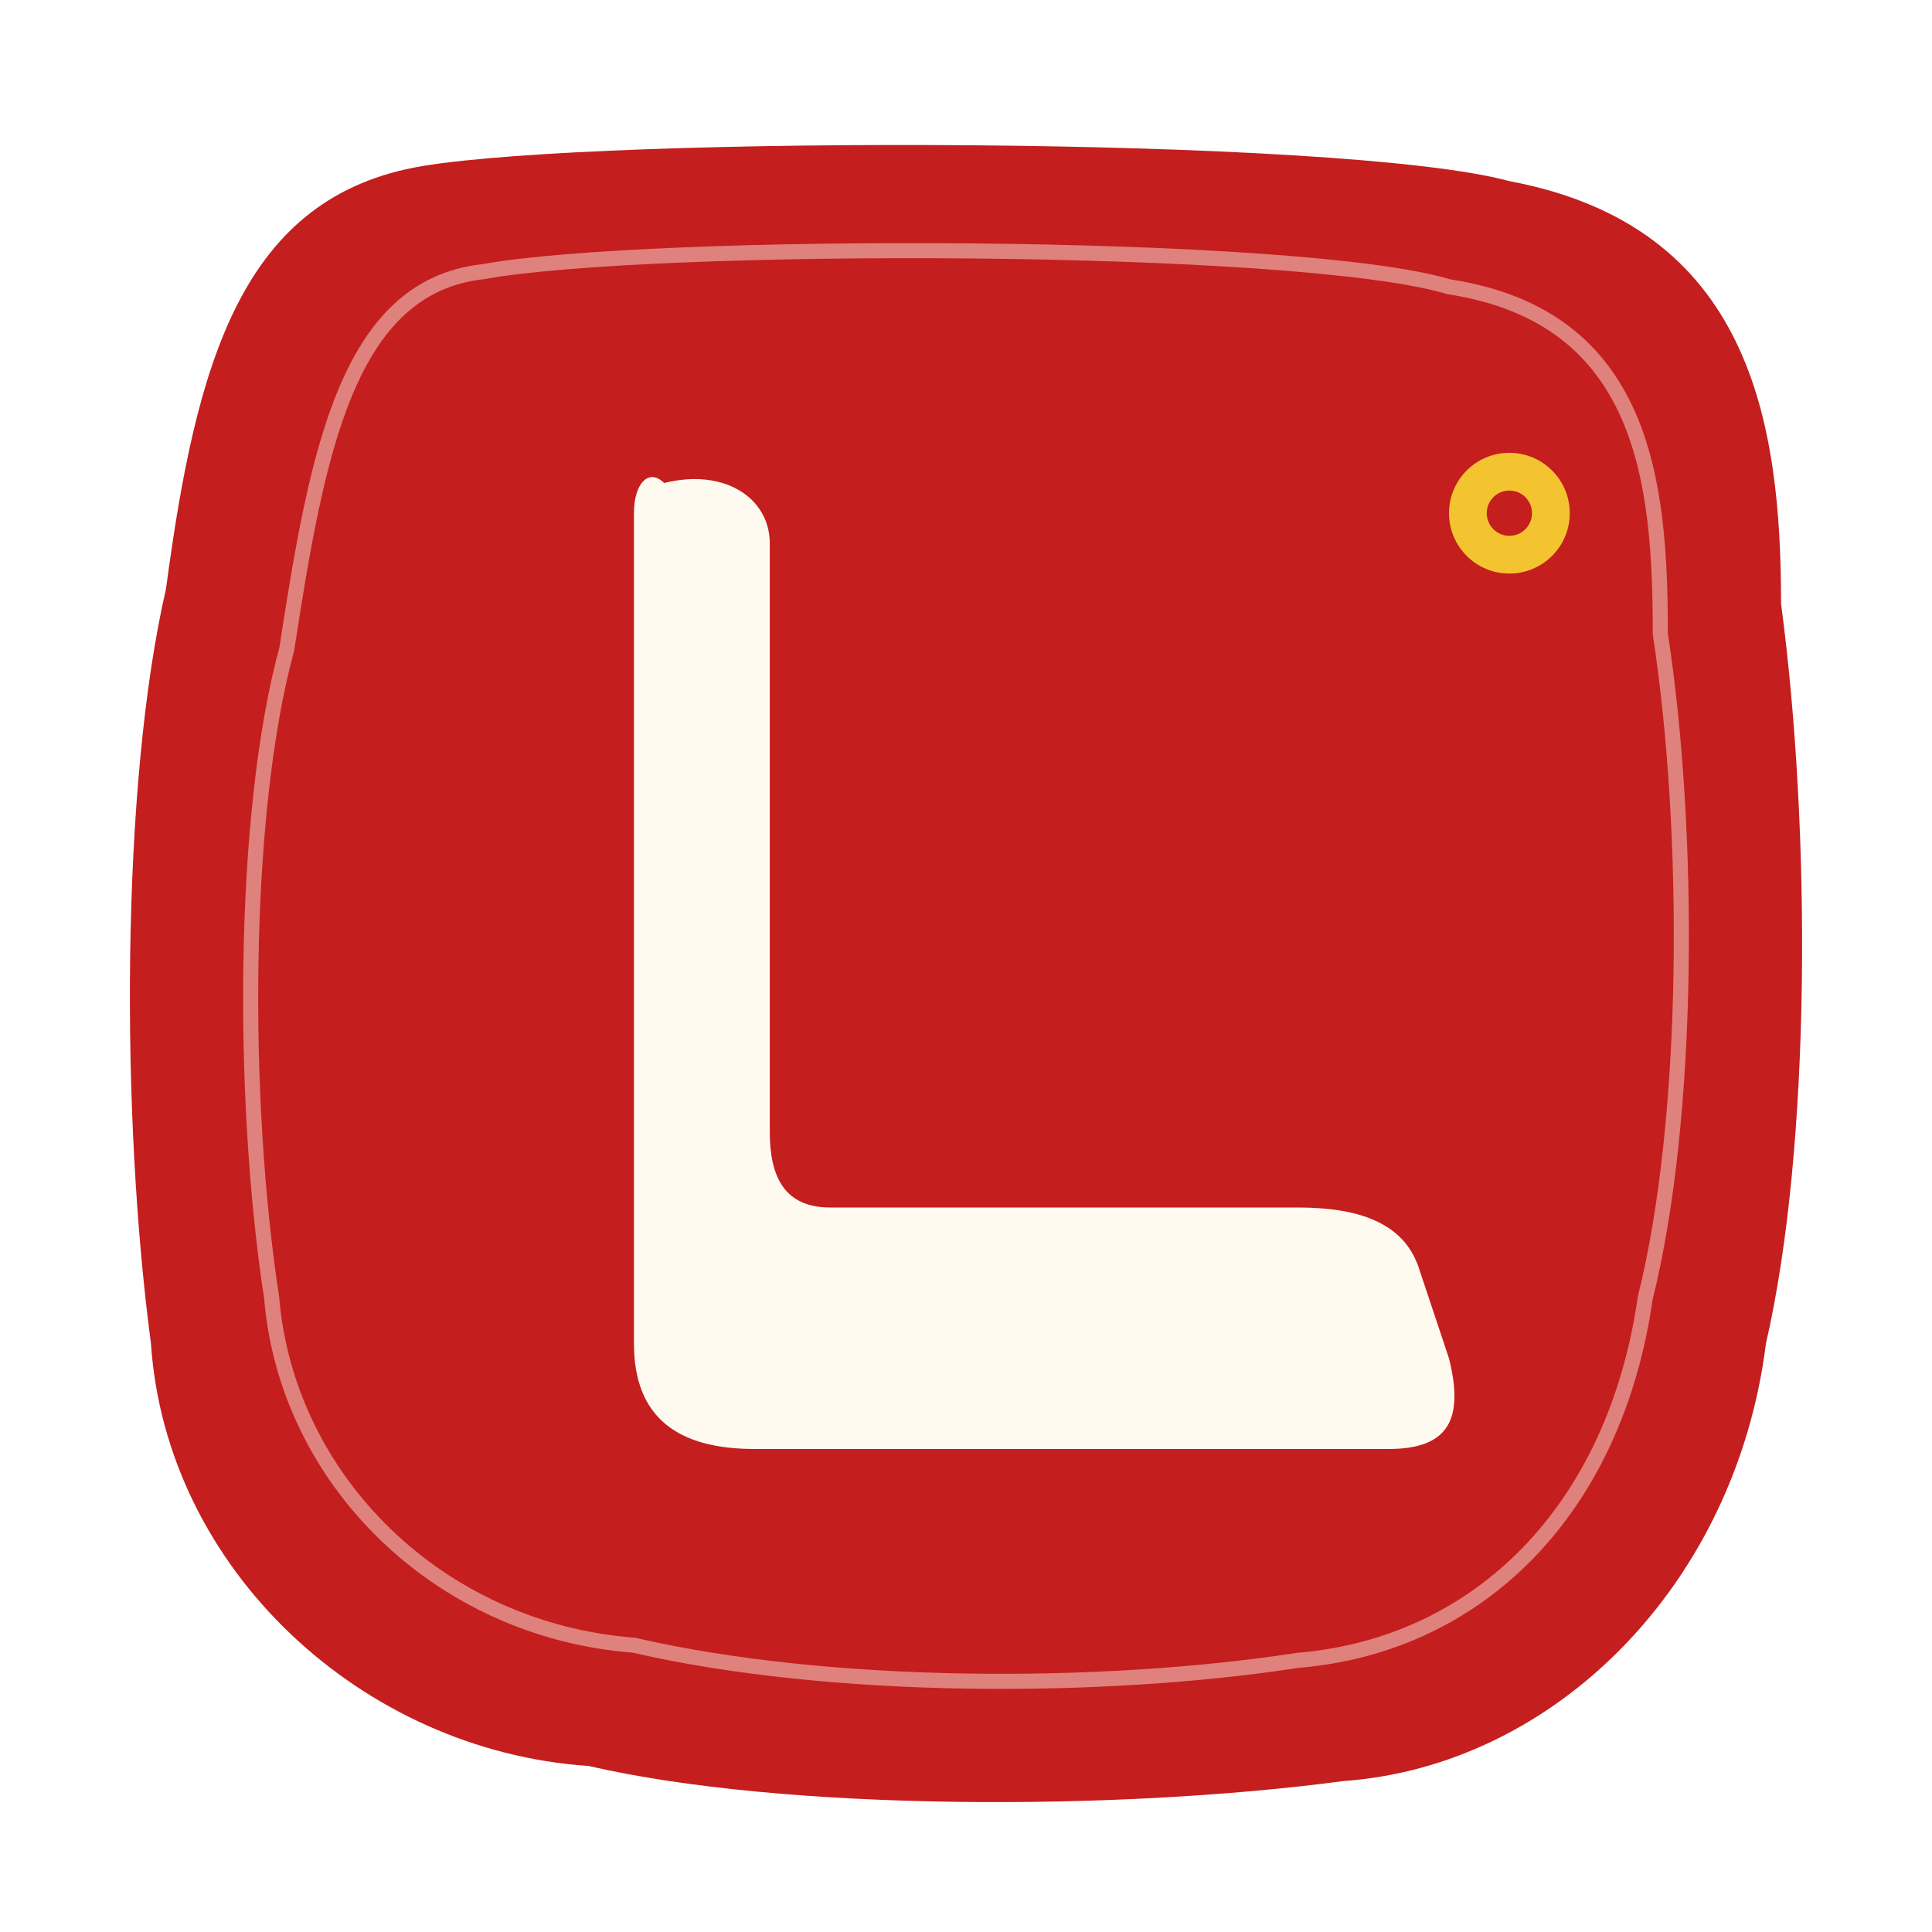
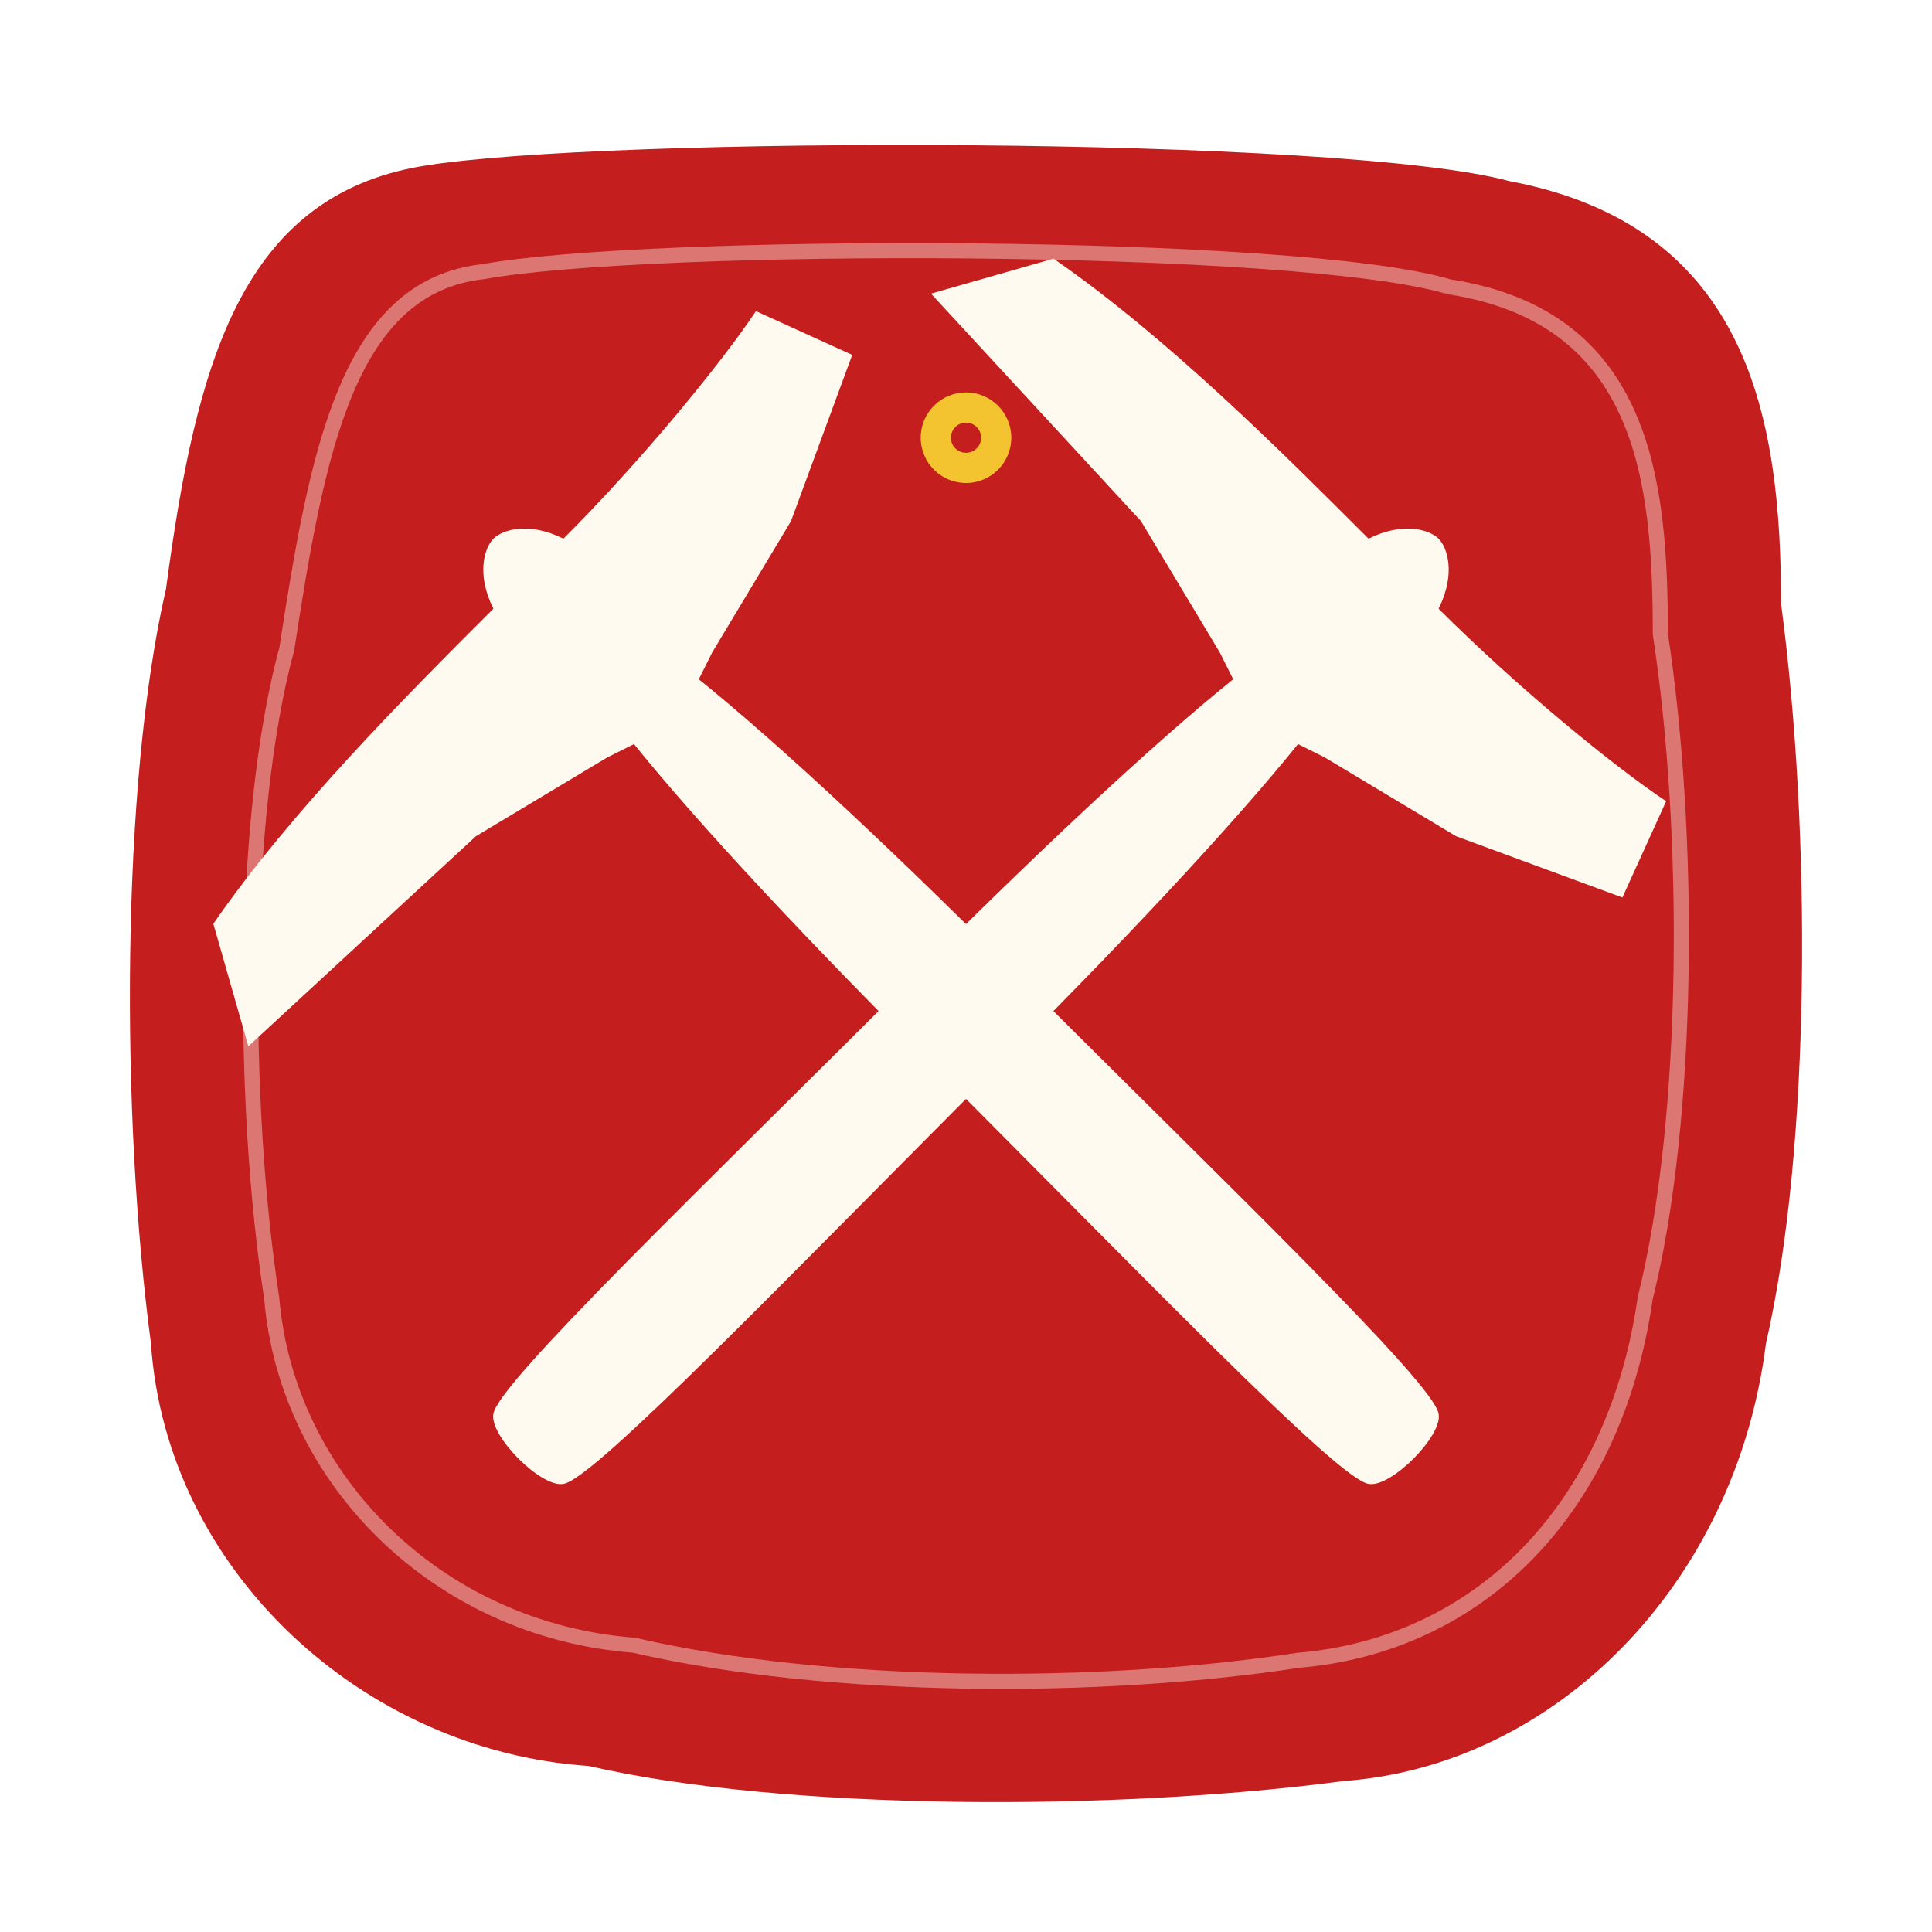
<svg xmlns="http://www.w3.org/2000/svg" viewBox="0 0 256 256">
  <path d="M56 22C80 18 178 18 200 24C232 30 236 56 236 80C240 110 240 152 234 178C230 210 206 234 178 236C148 240 104 240 78 234C48 232 22 208 20 178C16 148 16 104 22 78C26 48 32 26 56 22Z" fill="#c41e1e" />
-   <path d="M64 36C86 32 172 32 192 38C218 42 220 64 220 84C224 110 224 148 218 172C214 200 196 218 172 220C146 224 110 224 84 218C58 216 38 196 36 172C32 146 32 108 38 86C42 60 46 38 64 36Z" fill="none" stroke="#fffaf0" stroke-width="2" opacity="0.45" />
-   <path d="M88 64C86 62 84 64 84 68L84 178C84 188 90 192 100 192L184 192C192 192 194 188 192 180L188 168C186 162 180 160 172 160L110 160C104 160 102 156 102 150L102 72C102 66 96 62 88 64Z" fill="#fffaf0" />
-   <circle cx="200" cy="68" r="8" fill="#f4c430" />
-   <circle cx="200" cy="68" r="3" fill="#c41e1e" />
+   <path d="M64 36C86 32 172 32 192 38C218 42 220 64 220 84C224 110 224 148 218 172C214 200 196 218 172 220C146 224 110 224 84 218C58 216 38 196 36 172C32 146 32 108 38 86C42 60 46 38 64 36Z" fill="none" stroke="#fffaf0" stroke-width="2" opacity="0.4" />
+   <g transform="translate(128 134) rotate(-45) scale(0.82)">
+     <path d="M-100-8C-96-11-50-10 0-10C30-10 56-9 72-7L72 7C56 9 30 10 0 10C-50 10-96 11-100 8C-103 6-103-6-100-8Z" fill="#fffaf0" />
+     <path d="M78-86L96-76C100-54 100-28 100-8C106-6 108-2 108 0C108 2 106 6 100 8C100 26 102 46 104 56L88 62L76 36L70 12L66 0L70-12L76-36L78-86Z" fill="#fffaf0" />
+   </g>
+   <g transform="translate(128 134) rotate(-135) scale(0.82)">
+     <path d="M-100-8C-96-11-50-10 0-10C30-10 56-9 72-7L72 7C56 9 30 10 0 10C-50 10-96 11-100 8C-103 6-103-6-100-8Z" fill="#fffaf0" />
+     <path d="M78-86L96-76C100-54 100-28 100-8C106-6 108-2 108 0C108 2 106 6 100 8C100 26 102 46 104 56L88 62L76 36L70 12L66 0L70-12L76-36L78-86Z" fill="#fffaf0" />
+   </g>
+   <circle cx="128" cy="58" r="6" fill="#f4c430" />
+   <circle cx="128" cy="58" r="2" fill="#c41e1e" />
+   <circle cx="102" cy="50" r="3" fill="#fffaf0" />
+   <circle cx="154" cy="50" r="3" fill="#fffaf0" />
</svg>
